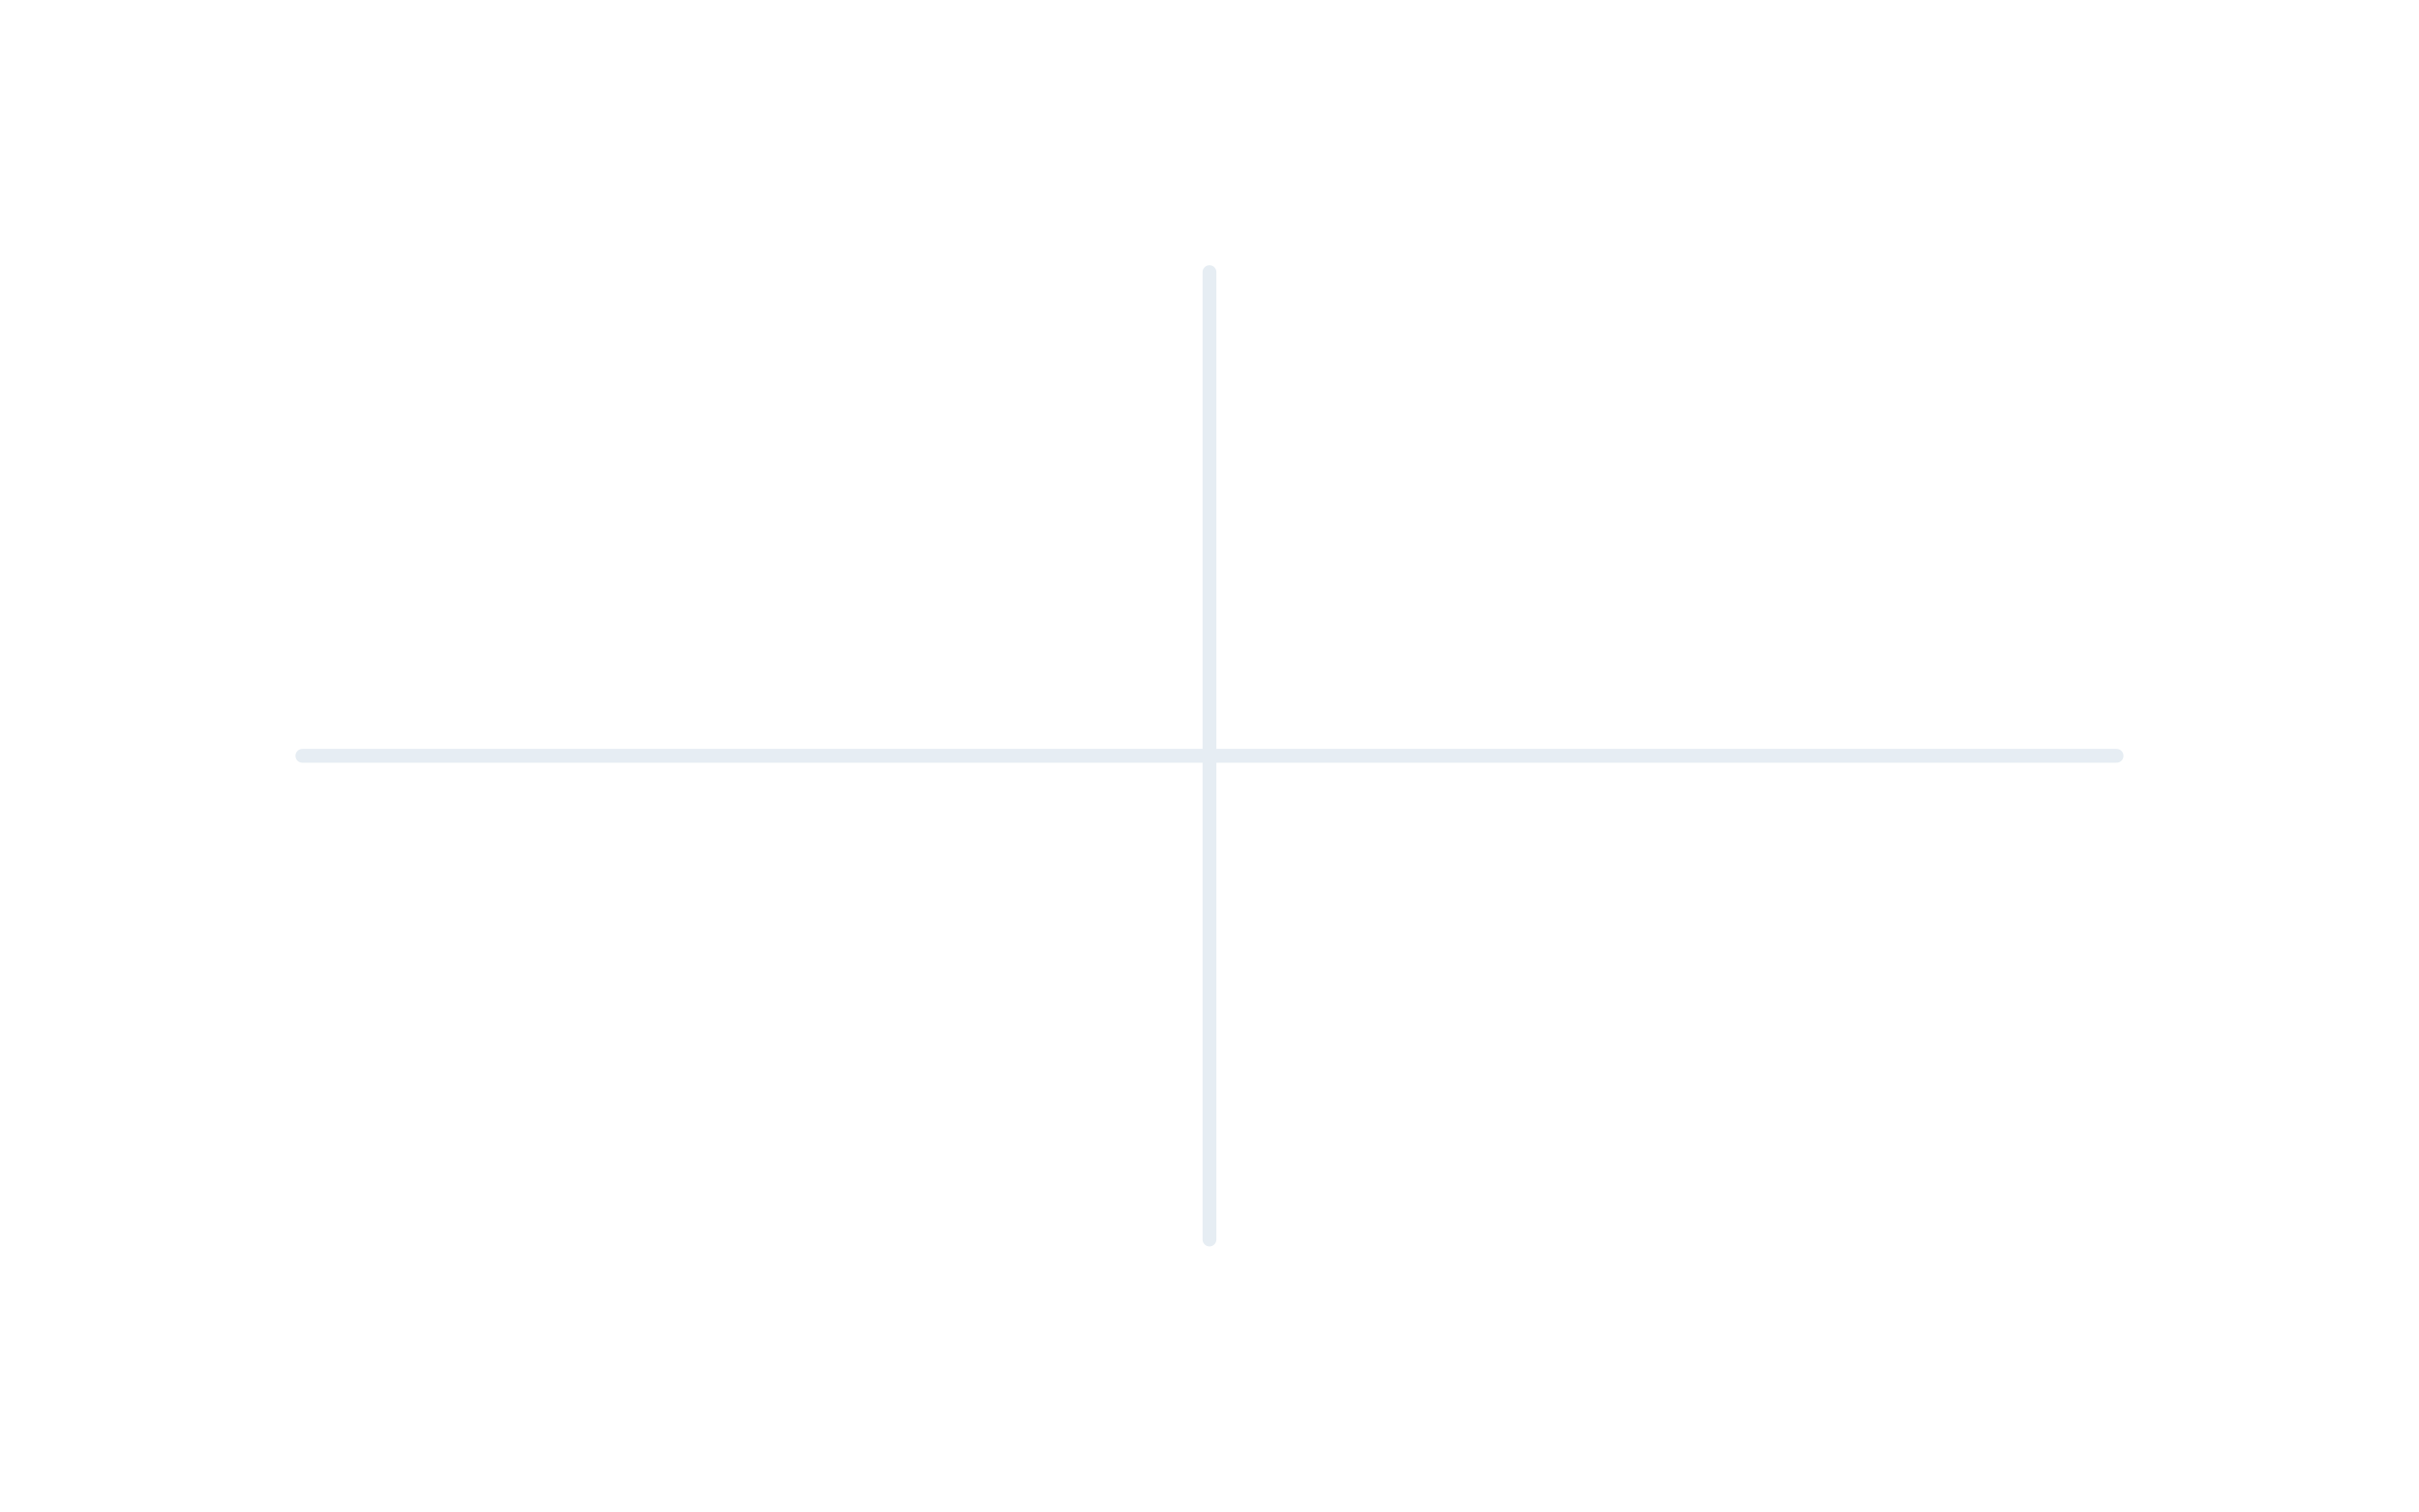
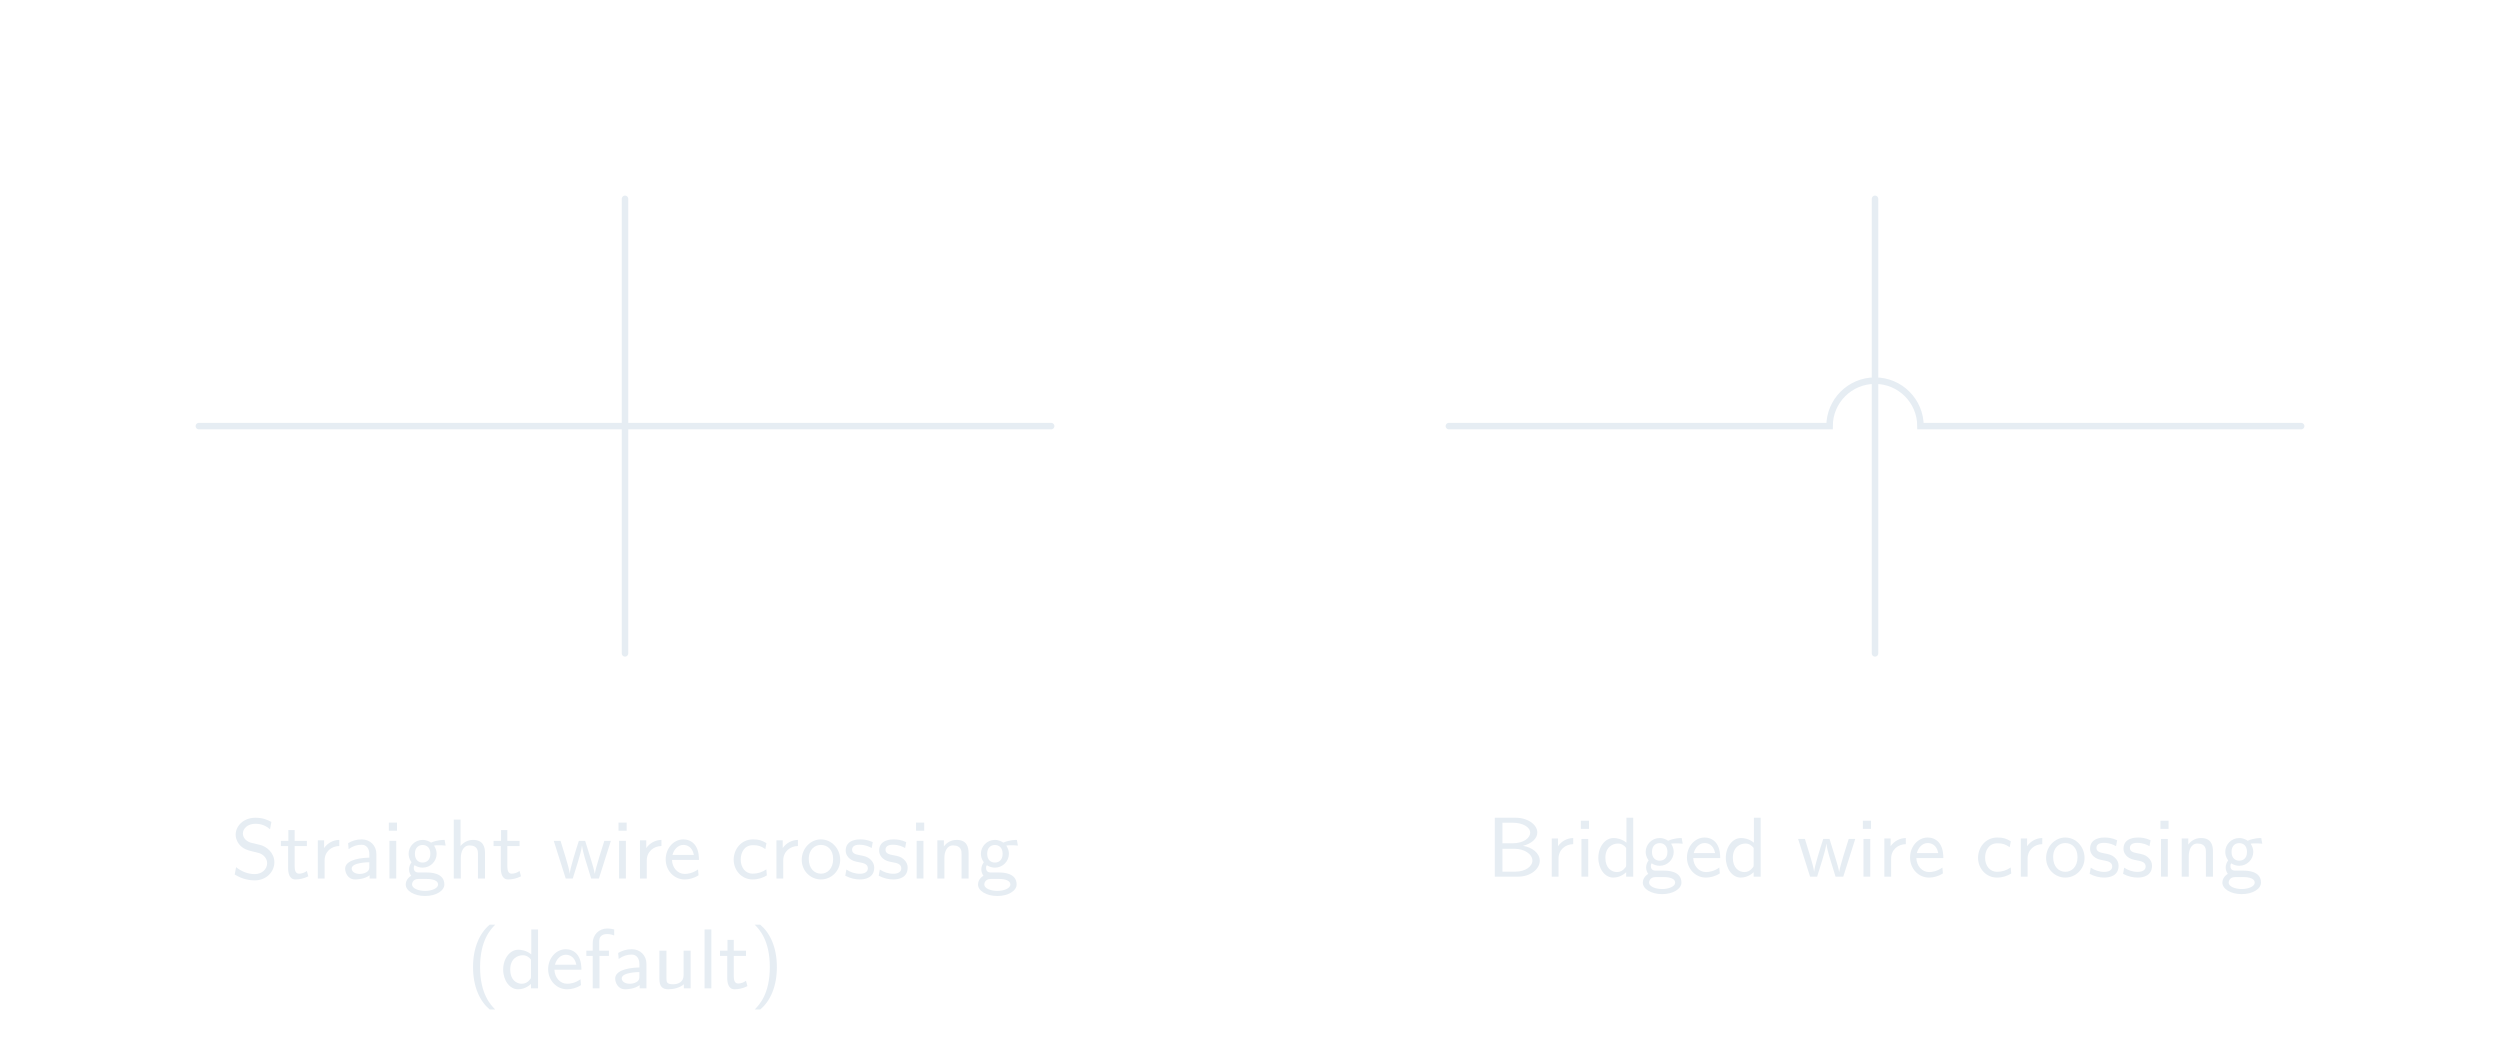
- <svg xmlns="http://www.w3.org/2000/svg" version="1.1" width="113.39" height="70.87" viewBox="0 0 113.39 70.87" role="img" aria-labelledby="figure-title figure-description" fill="#e6edf3">
-   <path transform="matrix(1,0,0,-1,.000007629395,70.86999)" stroke-width=".648" stroke-linecap="round" stroke-miterlimit="10" stroke-linejoin="miter" fill="none" stroke="#e6edf3" d="M14.173 35.433H99.214M56.694 12.756V58.111" />
+ <svg xmlns="http://www.w3.org/2000/svg" xmlns:xlink="http://www.w3.org/1999/xlink" version="1.1" width="249.45" height="104.88" viewBox="0 0 249.45 104.88" role="img" aria-labelledby="figure-title figure-description" fill="#e6edf3">
+   <defs>
+     <path id="font_1_97" d="M.513 .191C.513 .304 .42 .378 .345 .396L.244 .42C.193 .432 .142 .472 .142 .53 .142 .587 .197 .645 .288 .645 .36 .645 .41 .624 .462 .58L.478 .667C.428 .692 .38 .716 .289 .716 .147 .716 .057 .617 .057 .517 .057 .492 .062 .452 .096 .406 .142 .346 .207 .331 .248 .321L.332 .3C.378 .286 .428 .242 .428 .18 .428 .114 .371 .052 .282 .052 .201 .052 .125 .083 .062 .134L.046 .047C.144-.014 .235-.022 .282-.022 .419-.022 .513 .08 .513 .191Z" />
+     <path id="font_1_105" d="M.342 .026 .325 .089C.299 .069 .264 .057 .233 .057 .194 .057 .181 .092 .181 .144V.382H.325V.444H.181V.571H.107V.444H.019V.382H.104V.126C.104 .067 .117-.011 .19-.011 .234-.011 .286-.002 .342 .026Z" />
+     <path id="font_1_96" d="M.336 .383V.455C.264 .454 .198 .418 .157 .359V.45H.083V0H.163V.213C.163 .318 .245 .382 .336 .383Z" />
+     <path id="font_1_28" d="M.422 0V.289C.422 .388 .349 .461 .25 .461 .185 .461 .137 .444 .089 .417L.095 .346C.145 .383 .194 .398 .249 .398 .305 .398 .339 .353 .339 .288V.246C.167 .242 .054 .197 .054 .116 .054 .069 .085-.011 .172-.011 .192-.011 .279-.009 .342 .038V0H.422M.339 .14C.339 .119 .339 .094 .303 .073 .278 .058 .245 .054 .225 .054 .174 .054 .131 .078 .131 .118 .131 .189 .326 .192 .339 .192V.14Z" />
+     <path id="font_1_66" d="M.162 0V.444H.082V0H.162M.171 .563V.659H.075V.563H.171Z" />
+     <path id="font_1_59" d="M.499 .388 .487 .455C.468 .455 .401 .455 .327 .423 .312 .434 .275 .455 .228 .455 .136 .455 .063 .38 .063 .292 .063 .267 .069 .23 .097 .191 .078 .166 .068 .136 .068 .108 .068 .08 .078 .052 .093 .033 .041-0 .029-.043 .029-.071 .029-.144 .127-.206 .256-.206 .385-.206 .484-.145 .484-.07 .484 .069 .318 .071 .274 .071H.182C.169 .071 .124 .071 .124 .123 .124 .143 .128 .149 .133 .157 .16 .139 .194 .128 .228 .128 .32 .128 .393 .203 .393 .291 .393 .325 .383 .353 .367 .38 .363 .385 .363 .387 .363 .387 .363 .392 .412 .392 .425 .392 .433 .392 .47 .392 .499 .388M.319 .292C.319 .211 .268 .188 .228 .188 .182 .188 .137 .217 .137 .291 .137 .372 .188 .395 .228 .395 .274 .395 .319 .366 .319 .292V.292M.41-.071C.41-.115 .337-.146 .257-.146 .179-.146 .103-.117 .103-.07 .103-.07 .103-.005 .18-.005H.274C.295-.005 .41-.005 .41-.071Z" />
+     <path id="font_1_63" d="M.449 0V.297C.449 .371 .429 .455 .308 .455 .251 .455 .197 .428 .161 .383V.694H.081V0H.164V.244C.164 .31 .19 .39 .266 .39 .366 .39 .366 .319 .366 .29V0H.449Z" />
+     <path id="font_1_114" d="M.687 .444H.61C.587 .372 .505 .116 .498 .056H.497C.491 .098 .47 .166 .453 .222L.384 .444H.31C.278 .346 .207 .122 .203 .059H.202C.199 .096 .173 .187 .154 .249L.094 .444H.014L.155 0H.238L.298 .193C.319 .264 .343 .344 .346 .387H.347C.349 .368 .358 .329 .36 .319 .371 .275 .371 .273 .379 .247L.455 0H.546L.687 .444Z" />
+     <path id="font_1_50" d="M.427 .219C.427 .25 .426 .326 .387 .386 .345 .449 .281 .461 .243 .461 .127 .461 .035 .354 .035 .226 .035 .094 .133-.011 .258-.011 .306-.011 .364 .001 .422 .038L.416 .107C.353 .062 .294 .054 .259 .054 .176 .054 .112 .127 .109 .219H.427M.367 .278H.115C.131 .342 .18 .396 .243 .396 .28 .396 .348 .379 .367 .278Z" />
+     <path id="font_1_43" d="M.427 .037 .421 .108C.373 .075 .32 .057 .26 .057 .175 .057 .119 .128 .119 .223 .119 .3 .157 .393 .264 .393 .327 .393 .359 .381 .409 .347L.422 .417C.366 .449 .335 .461 .263 .461 .121 .461 .036 .341 .036 .222 .036 .098 .129-.011 .259-.011 .329-.011 .382 .01 .427 .037Z" />
+     <path id="font_1_81" d="M.483 .22C.483 .351 .383 .461 .256 .461 .132 .461 .03 .353 .03 .22 .03 .088 .135-.011 .256-.011 .38-.011 .483 .09 .483 .22M.4 .23C.4 .114 .33 .057 .257 .057 .18 .057 .113 .117 .113 .23 .113 .347 .188 .396 .256 .396 .328 .396 .4 .345 .4 .23Z" />
+     <path id="font_1_98" d="M.37 .129C.37 .164 .356 .199 .321 .229 .287 .258 .257 .264 .195 .276 .159 .283 .109 .292 .109 .339 .109 .398 .18 .398 .195 .398 .268 .398 .311 .375 .34 .359L.353 .429C.291 .457 .245 .461 .204 .461 .181 .461 .034 .461 .034 .329 .034 .281 .063 .251 .074 .24 .112 .207 .138 .202 .206 .189 .238 .183 .295 .172 .295 .121 .295 .056 .214 .056 .201 .056 .142 .056 .085 .076 .042 .106L.029 .033C.089 .001 .15-.011 .201-.011 .266-.011 .37 .01 .37 .129Z" />
+     <path id="font_1_77" d="M.449 0V.297C.449 .371 .429 .455 .308 .455 .229 .455 .181 .409 .158 .379V.45H.081V0H.164V.244C.164 .31 .19 .39 .266 .39 .366 .39 .366 .319 .366 .29V0H.449Z" />
+     <path id="font_1_85" d="M.342-.249C.288-.194 .164-.066 .164 .25 .164 .567 .288 .694 .342 .75H.277C.159 .651 .081 .48 .081 .251 .081 .013 .164-.154 .277-.249H.342Z" />
+     <path id="font_1_47" d="M.447 0V.694H.367V.4C.311 .447 .247 .455 .215 .455 .114 .455 .036 .35 .036 .222 .036 .093 .113-.011 .211-.011 .241-.011 .304-.004 .364 .052V0H.447M.364 .141C.364 .122 .364 .12 .353 .106 .326 .07 .292 .054 .256 .054 .191 .054 .119 .101 .119 .221 .119 .349 .204 .39 .267 .39 .313 .39 .345 .364 .364 .338V.141Z" />
+     <path id="font_1_55" d="M.356 .623V.694C.344 .697 .312 .705 .274 .705 .177 .705 .103 .632 .103 .532V.444H.028V.382H.103V0H.183V.382H.294V.444H.18V.56C.18 .632 .245 .64 .273 .64 .282 .64 .315 .64 .356 .623Z" />
+     <path id="font_1_109" d="M.449 0V.444H.366V.155C.366 .075 .303 .048 .243 .048 .171 .048 .164 .071 .164 .114V.444H.081V.109C.081 .024 .115-.011 .186-.011 .244-.011 .322 .006 .369 .048V0H.449Z" />
+     <path id="font_1_72" d="M.162 0V.694H.082V0H.162Z" />
+     <path id="font_1_86" d="M.318 .25C.318 .488 .235 .655 .122 .75H.057C.111 .695 .235 .567 .235 .251 .235-.066 .111-.193 .057-.249H.122C.24-.15 .318 .021 .318 .25Z" />
+     <path id="font_1_34" d="M.628 .188C.628 .277 .537 .347 .43 .363 .529 .388 .599 .447 .599 .52 .599 .612 .488 .694 .345 .694H.098V0H.372C.522 0 .628 .092 .628 .188V.188M.515 .518C.515 .46 .444 .393 .305 .393H.188V.635H.316C.418 .635 .515 .588 .515 .518V.518M.541 .189C.541 .118 .454 .059 .343 .059H.188V.328H.335C.441 .328 .541 .268 .541 .189V.189Z" />
+   </defs>
+   <path transform="matrix(1,0,0,-1,.000007629395,104.88)" stroke-width=".648" stroke-linecap="round" stroke-miterlimit="10" stroke-linejoin="miter" fill="none" stroke="#e6edf3" d="M19.843 62.363H104.883M62.363 39.685V85.04" />
+   <path transform="matrix(1,0,0,-1,.000007629395,104.88)" stroke-width=".648" stroke-linecap="round" stroke-miterlimit="10" stroke-linejoin="miter" fill="none" stroke="#e6edf3" d="M187.089 39.685V85.04" />
+   <path transform="matrix(1,0,0,-1,.000007629395,104.88)" stroke-width=".648" stroke-linecap="round" stroke-miterlimit="10" stroke-linejoin="miter" fill="none" stroke="#e6edf3" d="M144.569 62.363H182.554C182.554 64.868 184.584 66.898 187.089 66.898 189.594 66.898 191.625 64.868 191.625 62.363H229.609" />
+   <use data-text="S" xlink:href="#font_1_97" transform="matrix(8.468244,0,0,-8.468244,23.03164,87.65844)" />
+   <use data-text="t" xlink:href="#font_1_105" transform="matrix(8.468244,0,0,-8.468244,27.867,87.65844)" />
+   <use data-text="r" xlink:href="#font_1_96" transform="matrix(8.468244,0,0,-8.468244,31.00872,87.65844)" />
+   <use data-text="a" xlink:href="#font_1_28" transform="matrix(8.468244,0,0,-8.468244,33.98108,87.65844)" />
+   <use data-text="i" xlink:href="#font_1_66" transform="matrix(8.468244,0,0,-8.468244,38.16439,87.65844)" />
+   <use data-text="g" xlink:href="#font_1_59" transform="matrix(8.468244,0,0,-8.468244,40.23911,87.65844)" />
+   <use data-text="h" xlink:href="#font_1_63" transform="matrix(8.468244,0,0,-8.468244,44.59178,87.65844)" />
+   <use data-text="t" xlink:href="#font_1_105" transform="matrix(8.468244,0,0,-8.468244,49.08842,87.65844)" />
+   <use data-text="w" xlink:href="#font_1_114" transform="matrix(8.468244,0,0,-8.468244,55.13474,87.65844)" />
+   <use data-text="i" xlink:href="#font_1_66" transform="matrix(8.468244,0,0,-8.468244,61.07945,87.65844)" />
+   <use data-text="r" xlink:href="#font_1_96" transform="matrix(8.468244,0,0,-8.468244,63.15417,87.65844)" />
+   <use data-text="e" xlink:href="#font_1_50" transform="matrix(8.468244,0,0,-8.468244,66.12653,87.65844)" />
+   <use data-text="c" xlink:href="#font_1_43" transform="matrix(8.468244,0,0,-8.468244,72.90112,87.65844)" />
+   <use data-text="r" xlink:href="#font_1_96" transform="matrix(8.468244,0,0,-8.468244,76.7711,87.65844)" />
+   <use data-text="o" xlink:href="#font_1_81" transform="matrix(8.468244,0,0,-8.468244,79.74346,87.65844)" />
+   <use data-text="s" xlink:href="#font_1_98" transform="matrix(8.468244,0,0,-8.468244,84.09614,87.65844)" />
+   <use data-text="s" xlink:href="#font_1_98" transform="matrix(8.468244,0,0,-8.468244,87.43263,87.65844)" />
+   <use data-text="i" xlink:href="#font_1_66" transform="matrix(8.468244,0,0,-8.468244,90.76911,87.65844)" />
+   <use data-text="n" xlink:href="#font_1_77" transform="matrix(8.468244,0,0,-8.468244,92.84384,87.65844)" />
+   <use data-text="g" xlink:href="#font_1_59" transform="matrix(8.468244,0,0,-8.468244,97.34047,87.65844)" />
+   <use data-text="(" xlink:href="#font_1_85" transform="matrix(8.468244,0,0,-8.468244,46.51408,98.61734)" />
+   <use data-text="d" xlink:href="#font_1_47" transform="matrix(8.468244,0,0,-8.468244,49.90138,98.61734)" />
+   <use data-text="e" xlink:href="#font_1_50" transform="matrix(8.468244,0,0,-8.468244,54.39802,98.61734)" />
+   <use data-text="f" xlink:href="#font_1_55" transform="matrix(8.468244,0,0,-8.468244,58.26801,98.61734)" />
+   <use data-text="a" xlink:href="#font_1_28" transform="matrix(8.468244,0,0,-8.468244,60.92703,98.61734)" />
+   <use data-text="u" xlink:href="#font_1_109" transform="matrix(8.468244,0,0,-8.468244,65.11035,98.61734)" />
+   <use data-text="l" xlink:href="#font_1_72" transform="matrix(8.468244,0,0,-8.468244,69.60698,98.61734)" />
+   <use data-text="t" xlink:href="#font_1_105" transform="matrix(8.468244,0,0,-8.468244,71.6817,98.61734)" />
+   <use data-text=")" xlink:href="#font_1_86" transform="matrix(8.468244,0,0,-8.468244,74.82342,98.61734)" />
+   <use data-text="B" xlink:href="#font_1_34" transform="matrix(8.468244,0,0,-8.468244,148.321,87.472)" />
+   <use data-text="r" xlink:href="#font_1_96" transform="matrix(8.468244,0,0,-8.468244,154.1302,87.472)" />
+   <use data-text="i" xlink:href="#font_1_66" transform="matrix(8.468244,0,0,-8.468244,157.1026,87.472)" />
+   <use data-text="d" xlink:href="#font_1_47" transform="matrix(8.468244,0,0,-8.468244,159.1773,87.472)" />
+   <use data-text="g" xlink:href="#font_1_59" transform="matrix(8.468244,0,0,-8.468244,163.6739,87.472)" />
+   <use data-text="e" xlink:href="#font_1_50" transform="matrix(8.468244,0,0,-8.468244,168.0266,87.472)" />
+   <use data-text="d" xlink:href="#font_1_47" transform="matrix(8.468244,0,0,-8.468244,171.8966,87.472)" />
+   <use data-text="w" xlink:href="#font_1_114" transform="matrix(8.468244,0,0,-8.468244,179.2978,87.472)" />
+   <use data-text="i" xlink:href="#font_1_66" transform="matrix(8.468244,0,0,-8.468244,185.2425,87.472)" />
+   <use data-text="r" xlink:href="#font_1_96" transform="matrix(8.468244,0,0,-8.468244,187.3173,87.472)" />
+   <use data-text="e" xlink:href="#font_1_50" transform="matrix(8.468244,0,0,-8.468244,190.2896,87.472)" />
+   <use data-text="c" xlink:href="#font_1_43" transform="matrix(8.468244,0,0,-8.468244,197.0642,87.472)" />
+   <use data-text="r" xlink:href="#font_1_96" transform="matrix(8.468244,0,0,-8.468244,200.9342,87.472)" />
+   <use data-text="o" xlink:href="#font_1_81" transform="matrix(8.468244,0,0,-8.468244,203.9065,87.472)" />
+   <use data-text="s" xlink:href="#font_1_98" transform="matrix(8.468244,0,0,-8.468244,208.2592,87.472)" />
+   <use data-text="s" xlink:href="#font_1_98" transform="matrix(8.468244,0,0,-8.468244,211.5957,87.472)" />
+   <use data-text="i" xlink:href="#font_1_66" transform="matrix(8.468244,0,0,-8.468244,214.9322,87.472)" />
+   <use data-text="n" xlink:href="#font_1_77" transform="matrix(8.468244,0,0,-8.468244,217.0069,87.472)" />
+   <use data-text="g" xlink:href="#font_1_59" transform="matrix(8.468244,0,0,-8.468244,221.5035,87.472)" />
</svg>
